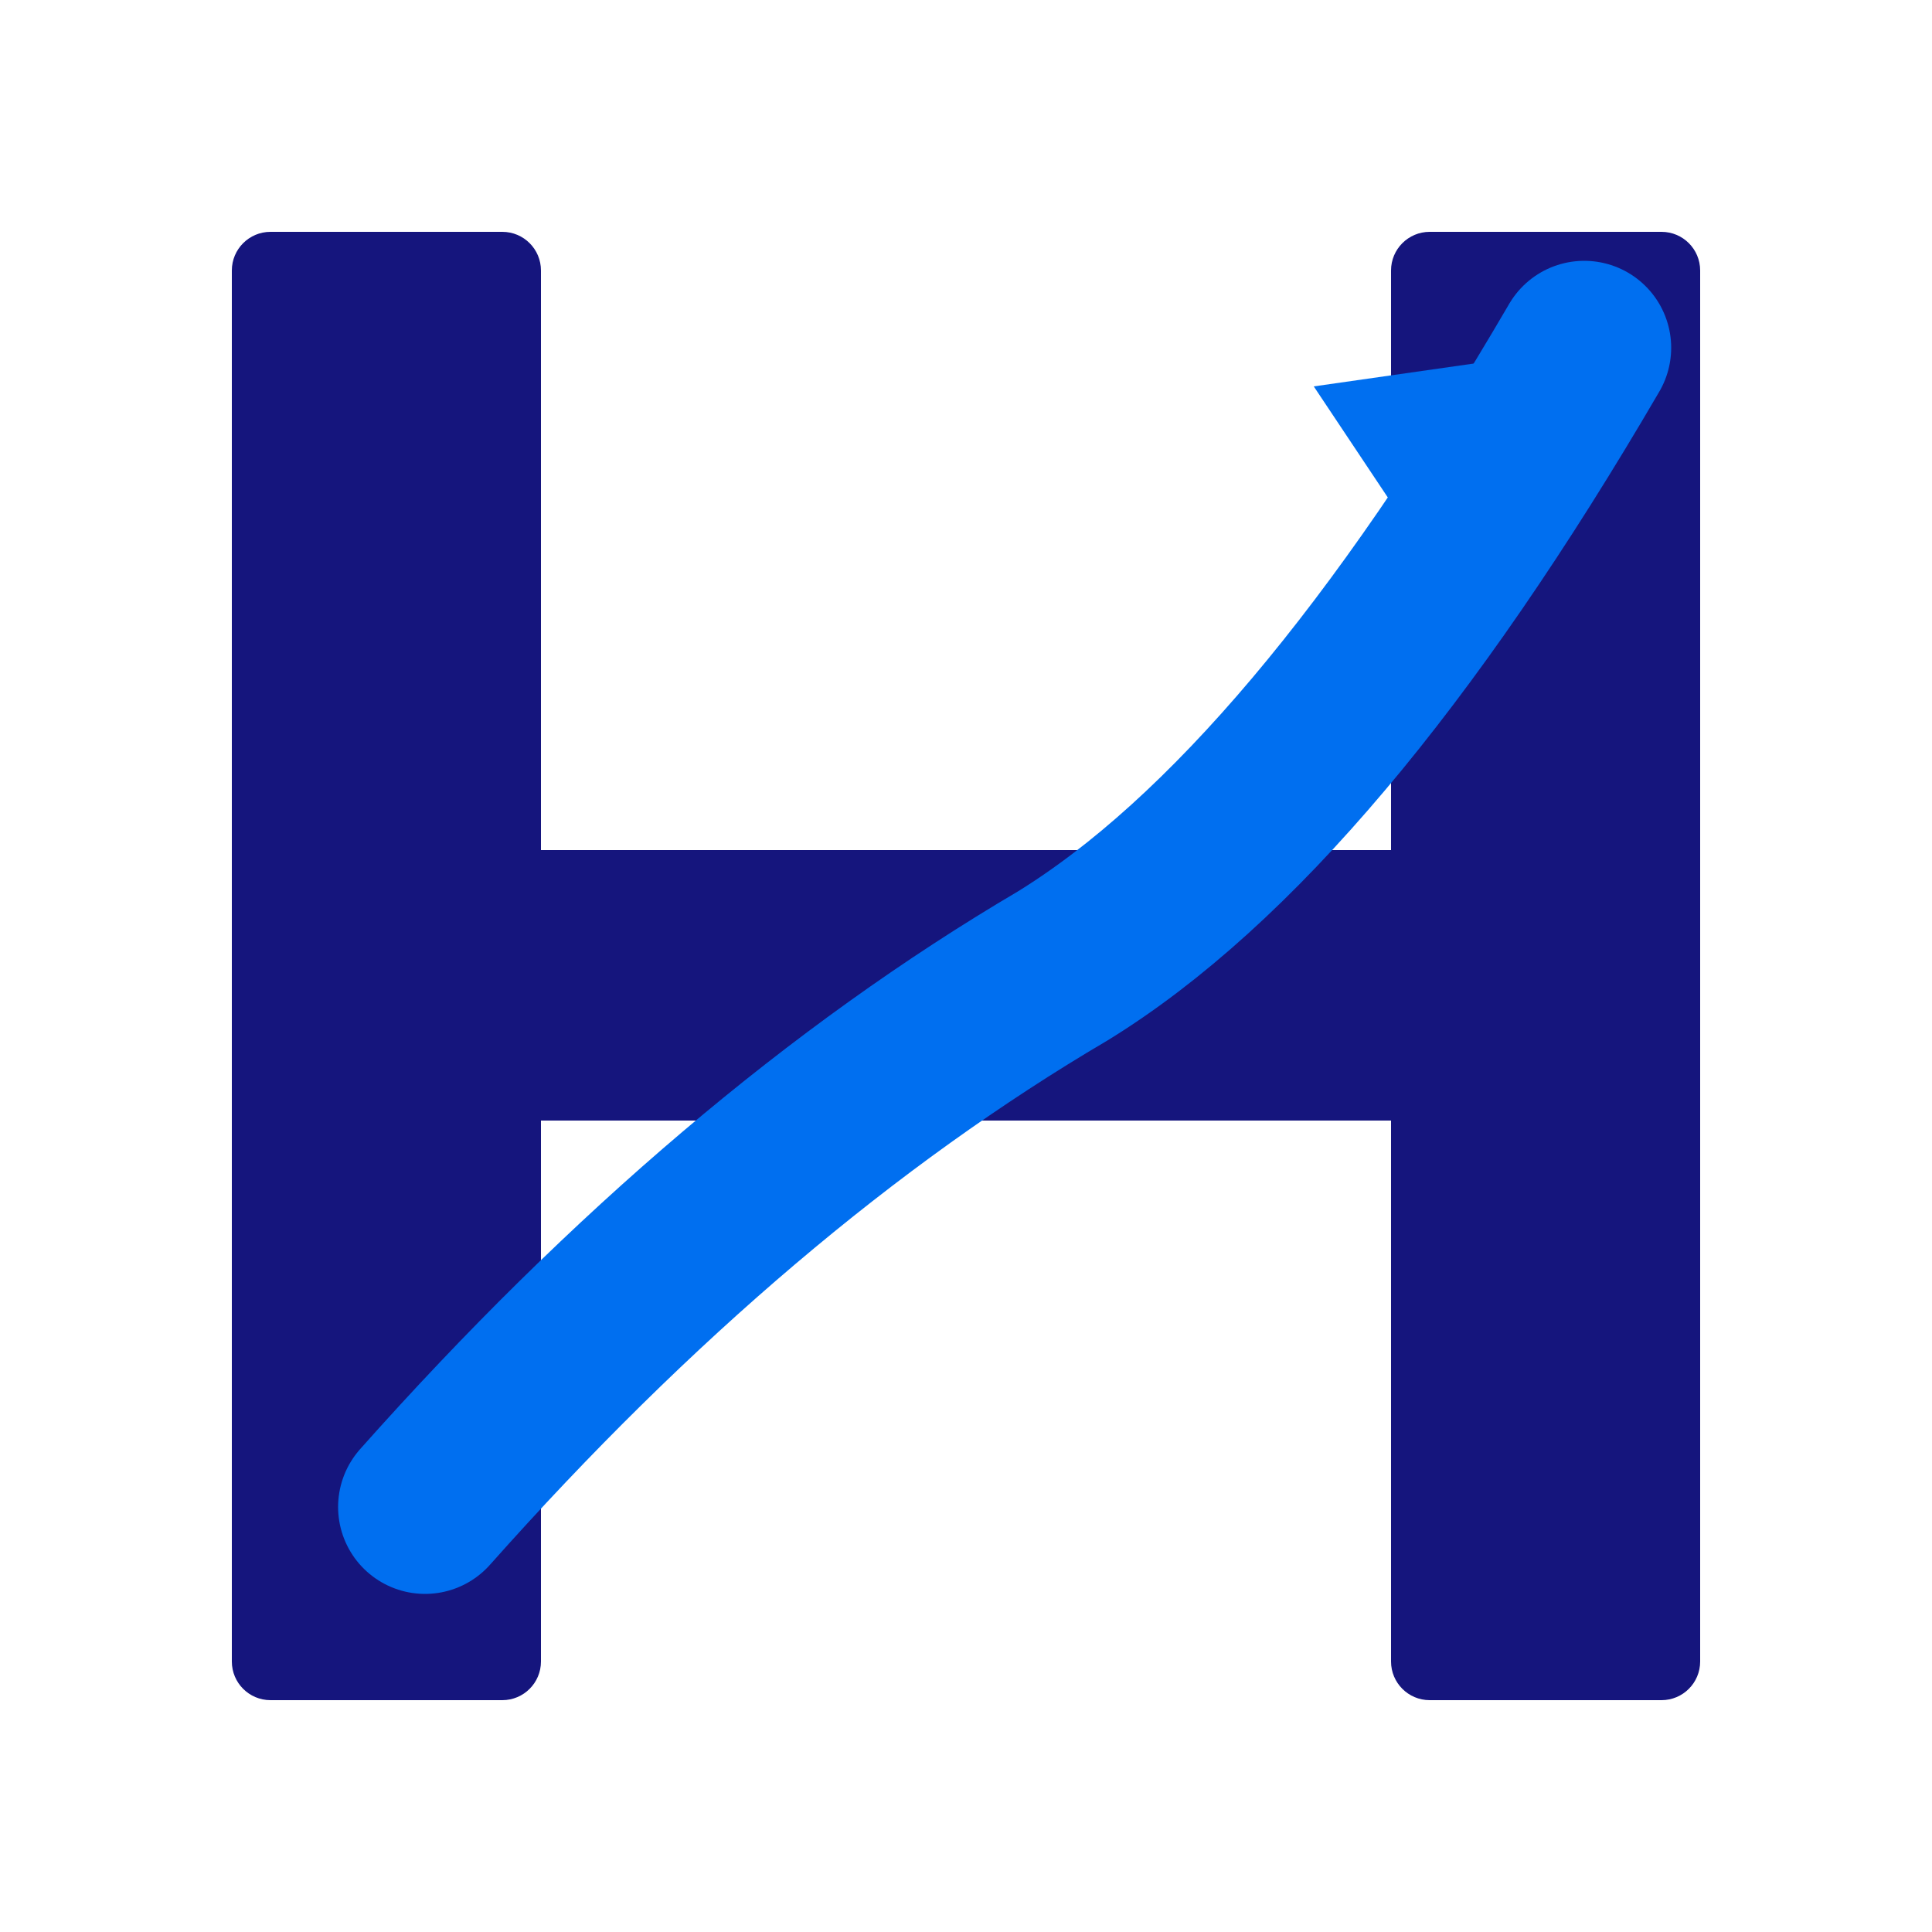
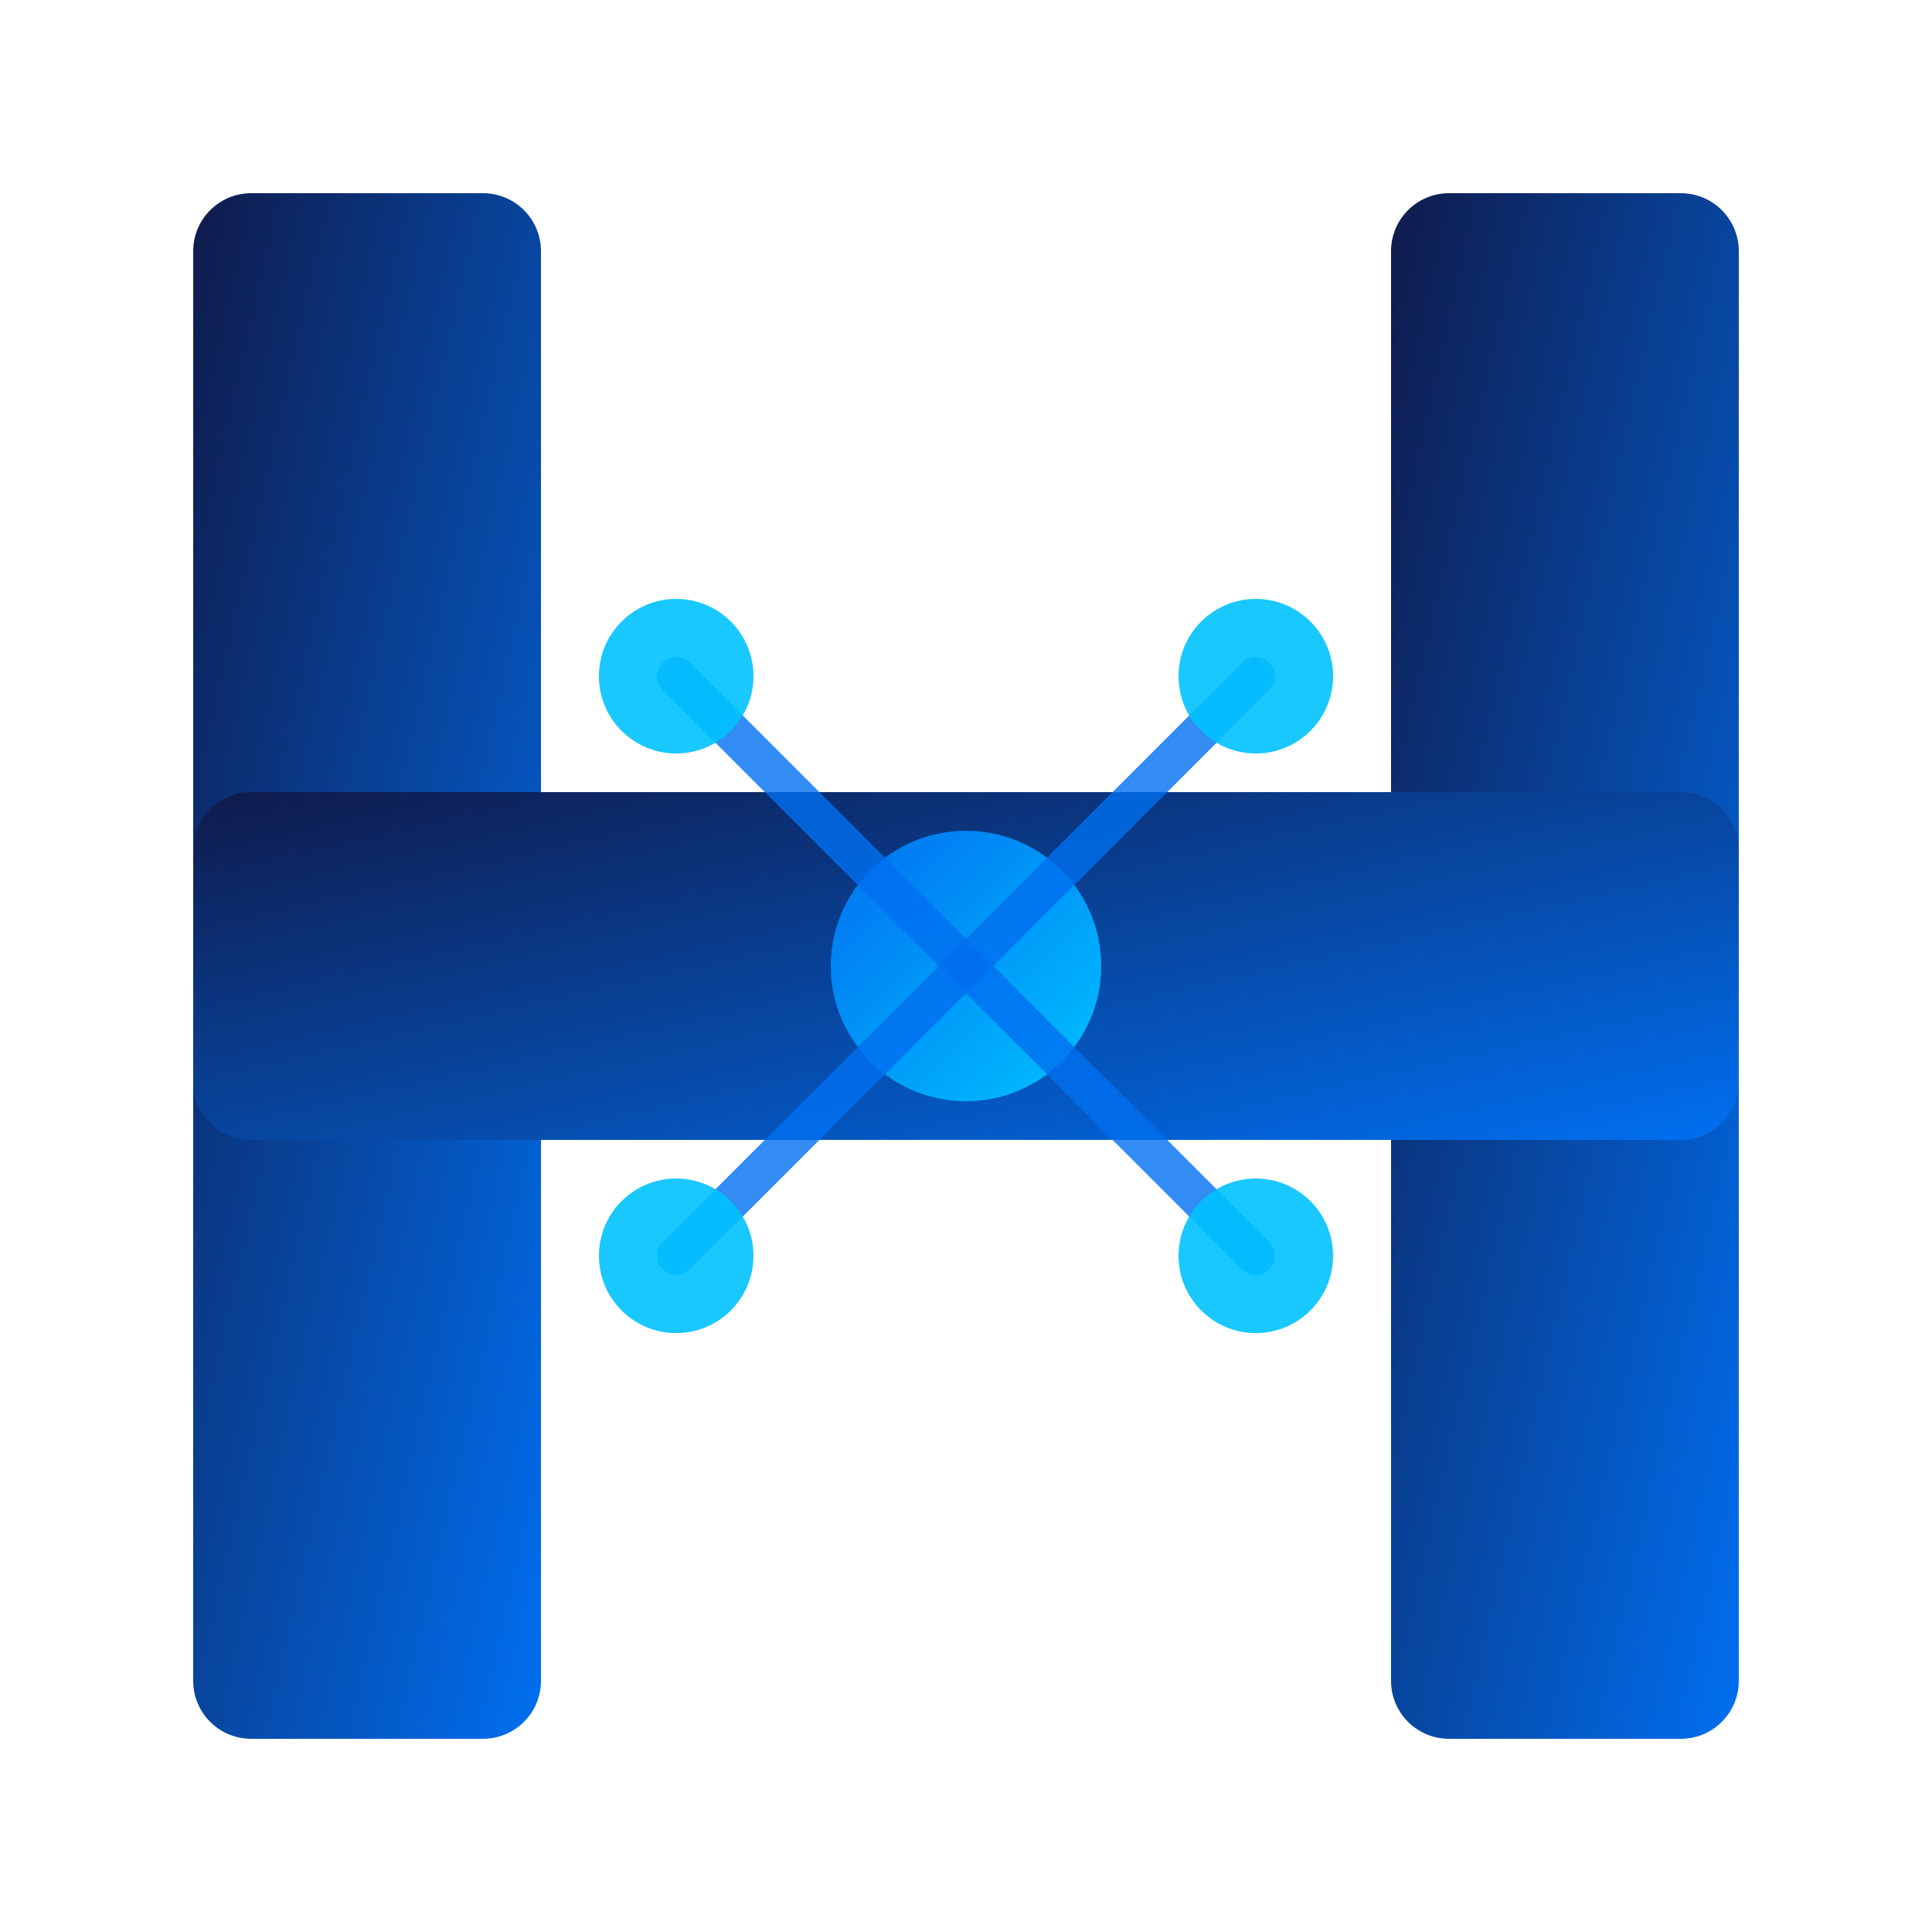
<svg xmlns="http://www.w3.org/2000/svg" viewBox="0 0 100 100" width="100" height="100">
-   <rect x="12" y="12" width="16" height="76" rx="2" fill="#15157d" />
-   <rect x="72" y="12" width="16" height="76" rx="2" fill="#15157d" />
-   <rect x="12" y="44" width="76" height="14" rx="2" fill="#15157d" />
-   <path d="M22 78 Q38 60 55 50 Q68 42 82 18" stroke="#006ff0" stroke-width="9" stroke-linecap="round" fill="none" />
-   <polygon points="82,18 68,20 76,32" fill="#006ff0" />
+   <defs>
+     <linearGradient id="navyBlue" x1="0%" y1="0%" x2="100%" y2="100%">
+       <stop offset="0%" style="stop-color:#0F1B4C;stop-opacity:1" />
+       <stop offset="100%" style="stop-color:#006FF0;stop-opacity:1" />
+     </linearGradient>
+     <linearGradient id="blueAccent" x1="0%" y1="0%" x2="100%" y2="100%">
+       <stop offset="0%" style="stop-color:#006FF0;stop-opacity:1" />
+       <stop offset="100%" style="stop-color:#00C2FF;stop-opacity:1" />
+     </linearGradient>
+   </defs>
+   <rect x="10" y="10" width="18" height="80" rx="3" fill="url(#navyBlue)" />
+   <rect x="72" y="10" width="18" height="80" rx="3" fill="url(#navyBlue)" />
+   <rect x="10" y="41" width="80" height="18" rx="3" fill="url(#navyBlue)" />
+   <circle cx="50" cy="50" r="7" fill="url(#blueAccent)" />
+   <line x1="50" y1="50" x2="35" y2="35" stroke="#006FF0" stroke-width="2" stroke-linecap="round" opacity="0.8" />
+   <line x1="50" y1="50" x2="65" y2="35" stroke="#006FF0" stroke-width="2" stroke-linecap="round" opacity="0.8" />
+   <line x1="50" y1="50" x2="35" y2="65" stroke="#006FF0" stroke-width="2" stroke-linecap="round" opacity="0.8" />
+   <line x1="50" y1="50" x2="65" y2="65" stroke="#006FF0" stroke-width="2" stroke-linecap="round" opacity="0.8" />
+   <circle cx="35" cy="35" r="4" fill="#00C2FF" opacity="0.9" />
+   <circle cx="65" cy="35" r="4" fill="#00C2FF" opacity="0.9" />
+   <circle cx="35" cy="65" r="4" fill="#00C2FF" opacity="0.9" />
+   <circle cx="65" cy="65" r="4" fill="#00C2FF" opacity="0.9" />
</svg>
